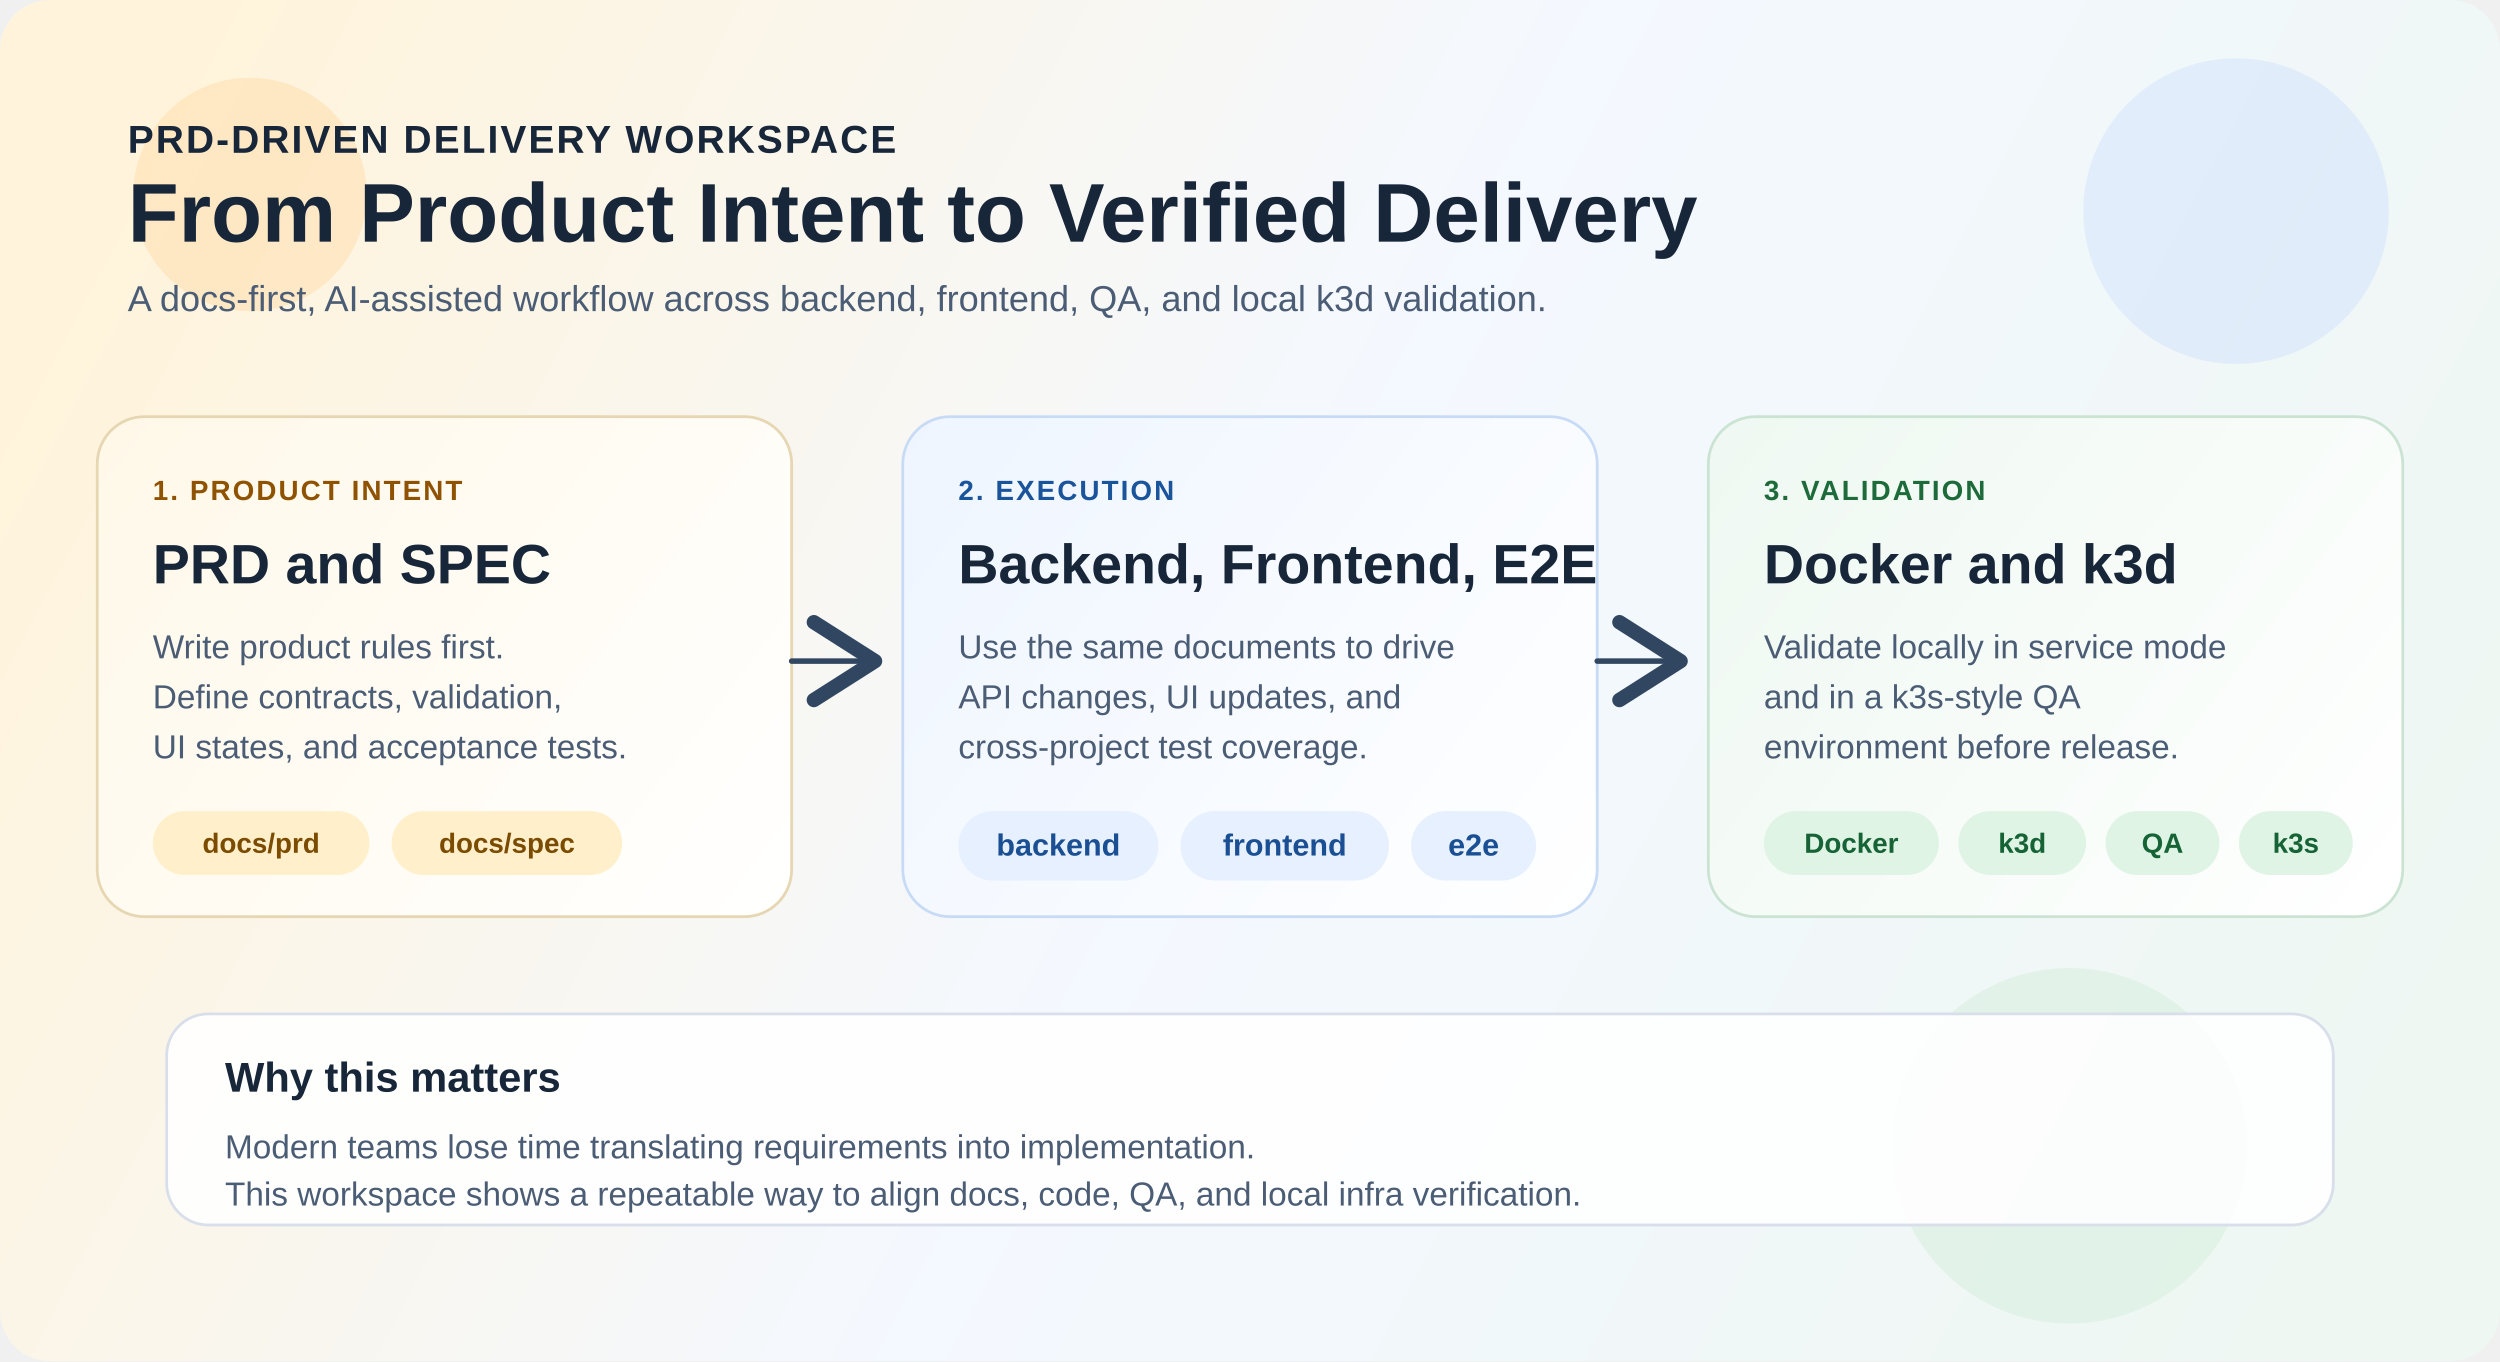
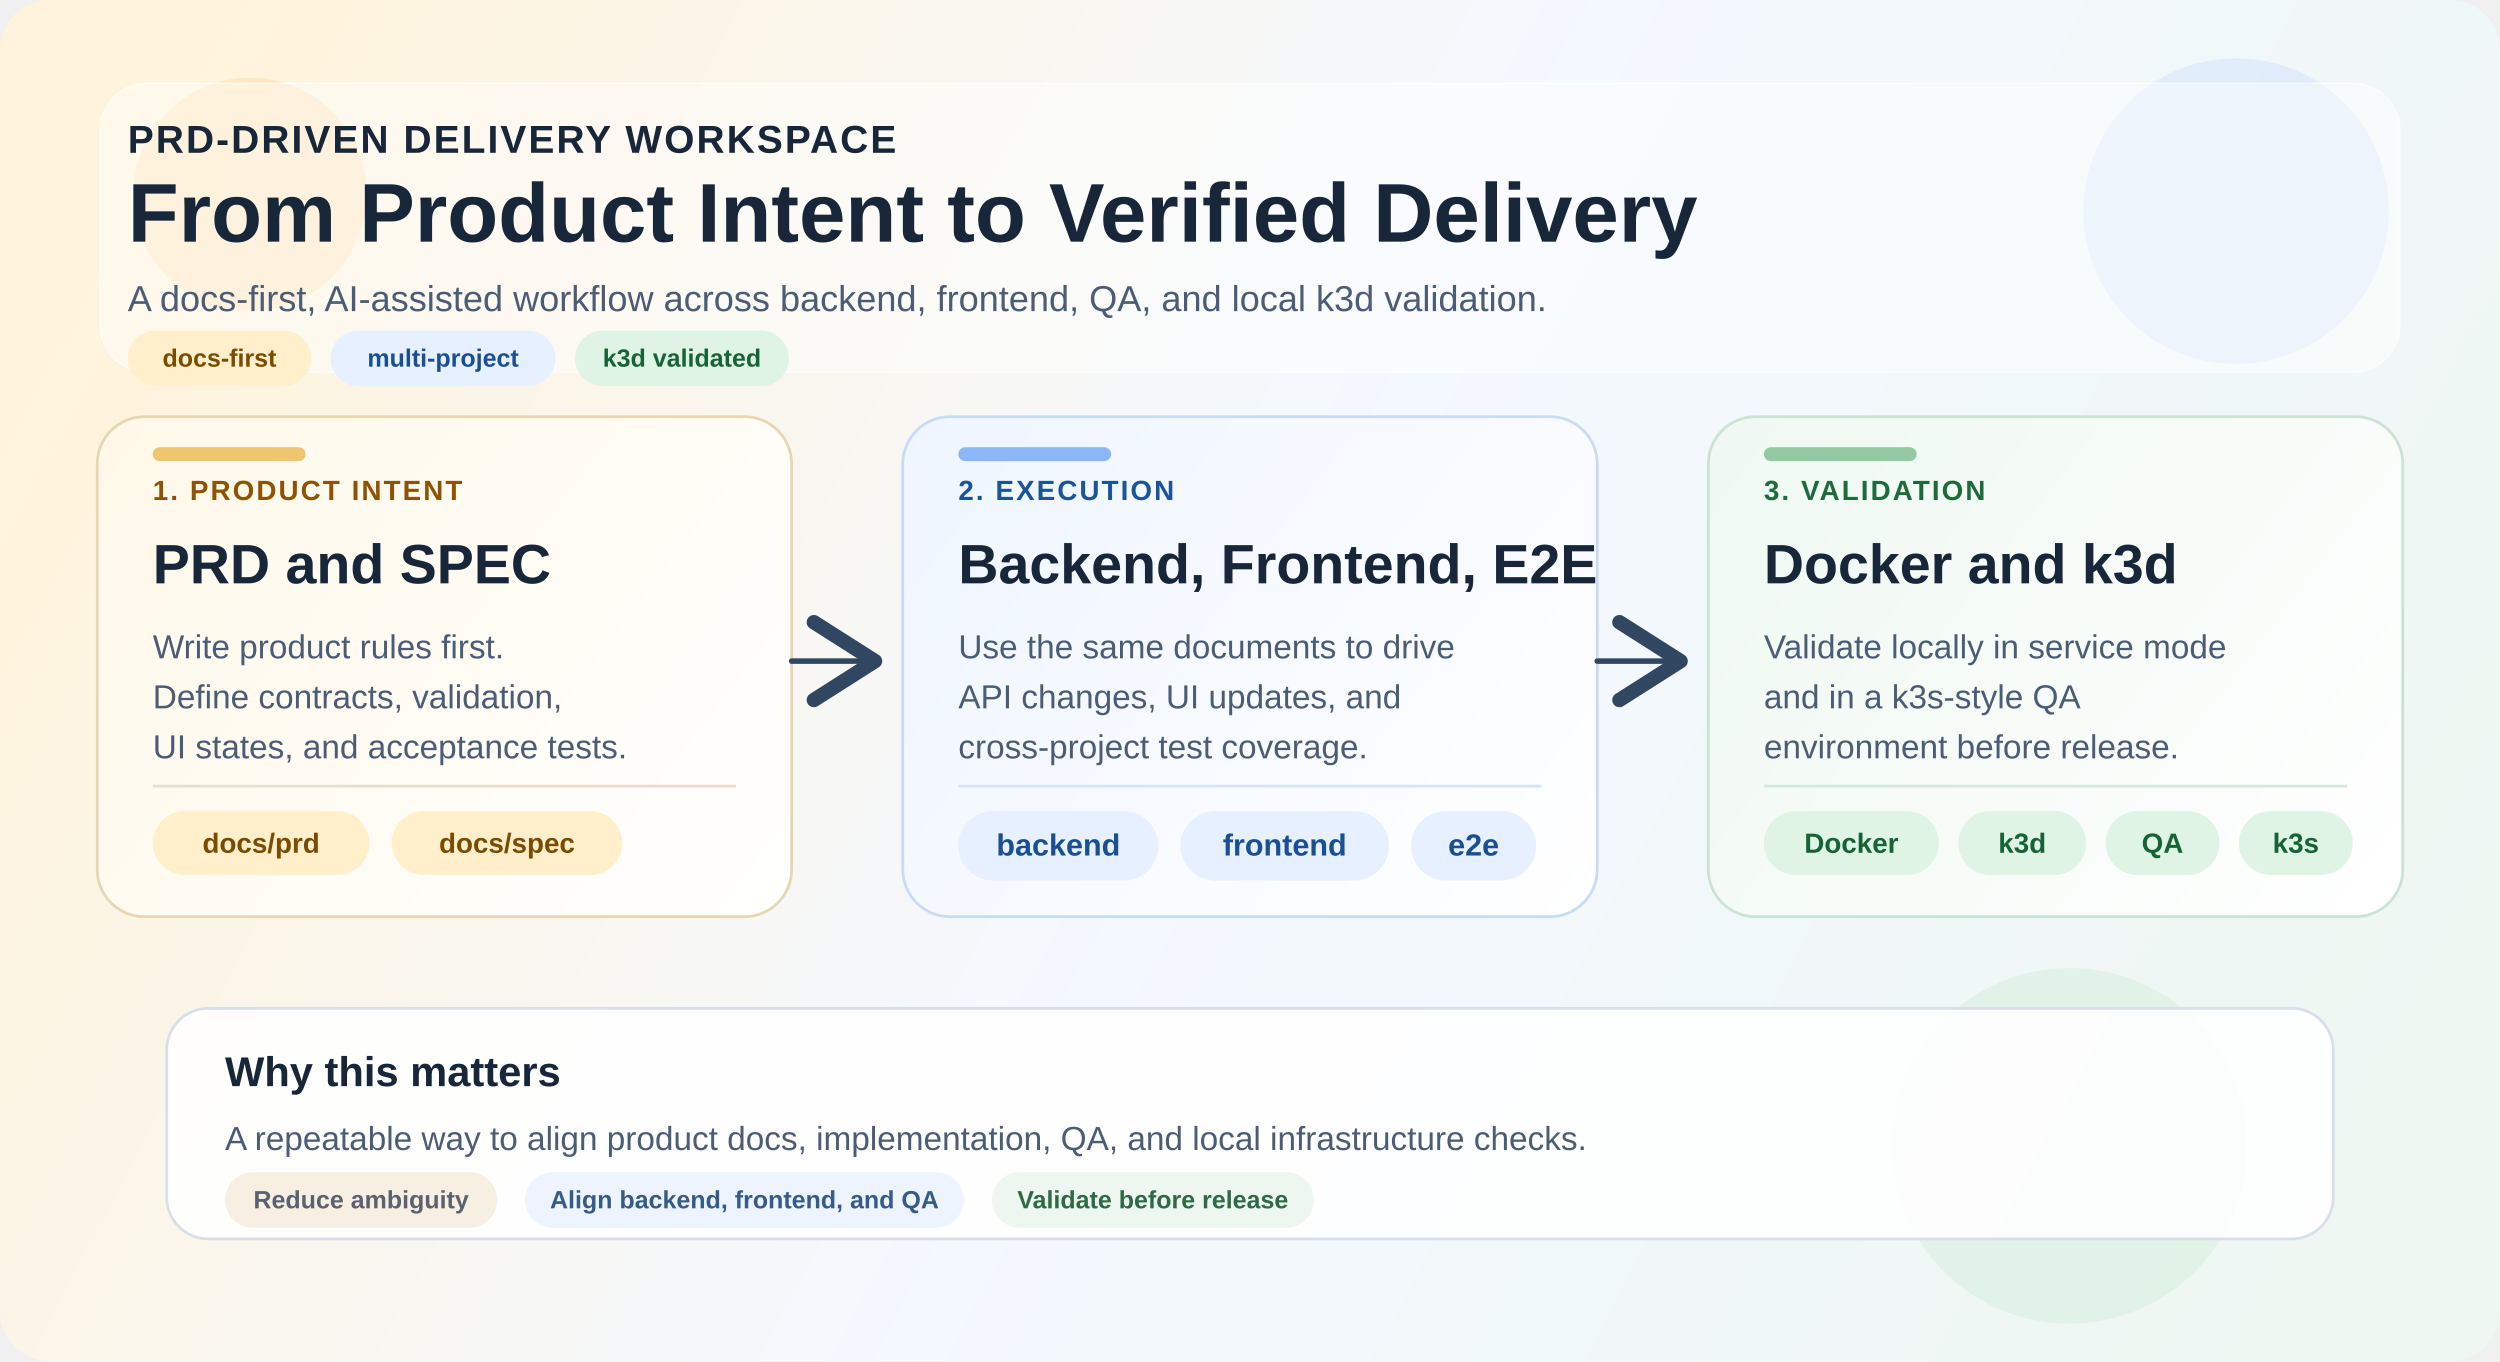
<svg xmlns="http://www.w3.org/2000/svg" width="1800" height="980" viewBox="0 0 1800 980" fill="none">
  <defs>
    <linearGradient id="bg" x1="120" y1="80" x2="1680" y2="900" gradientUnits="userSpaceOnUse">
      <stop stop-color="#FFF4DB" />
      <stop offset="0.5" stop-color="#F4F8FF" />
      <stop offset="1" stop-color="#EEF7F2" />
    </linearGradient>
    <linearGradient id="docsCard" x1="70" y1="280" x2="570" y2="660" gradientUnits="userSpaceOnUse">
      <stop stop-color="#FFF8E8" />
      <stop offset="1" stop-color="#FFFFFF" />
    </linearGradient>
    <linearGradient id="execCard" x1="650" y1="280" x2="1150" y2="660" gradientUnits="userSpaceOnUse">
      <stop stop-color="#EEF5FF" />
      <stop offset="1" stop-color="#FFFFFF" />
    </linearGradient>
    <linearGradient id="verifyCard" x1="1230" y1="280" x2="1730" y2="660" gradientUnits="userSpaceOnUse">
      <stop stop-color="#EEF8F1" />
      <stop offset="1" stop-color="#FFFFFF" />
    </linearGradient>
    <marker id="arrow" markerWidth="18" markerHeight="18" refX="13" refY="9" orient="auto">
      <path d="M2 2L13 9L2 16" stroke="#314761" stroke-width="2.6" stroke-linecap="round" stroke-linejoin="round" />
    </marker>
  </defs>
  <rect width="1800" height="980" rx="36" fill="url(#bg)" />
  <circle cx="180" cy="140" r="84" fill="#FFD7A1" fill-opacity="0.42" />
  <circle cx="1610" cy="152" r="110" fill="#B7D0FF" fill-opacity="0.28" />
  <circle cx="1490" cy="825" r="128" fill="#B6E4C1" fill-opacity="0.24" />
+   <rect x="72" y="60" width="1656" height="208" rx="34" fill="#FFFFFF" fill-opacity="0.44" stroke="#FFFFFF" stroke-opacity="0.72" />
  <text x="92" y="110" fill="#18263A" font-family="Arial, Helvetica, sans-serif" font-size="28" font-weight="700" letter-spacing="1.5">PRD-DRIVEN DELIVERY WORKSPACE</text>
  <text x="92" y="174" fill="#18263A" font-family="Arial, Helvetica, sans-serif" font-size="60" font-weight="800">From Product Intent to Verified Delivery</text>
  <text x="92" y="224" fill="#4B5C75" font-family="Arial, Helvetica, sans-serif" font-size="26">A docs-first, AI-assisted workflow across backend, frontend, QA, and local k3d validation.</text>
+   <rect x="92" y="238" width="132" height="40" rx="20" fill="#FFF0CB" />
+   <text x="158" y="264" text-anchor="middle" fill="#7B4B00" font-family="Arial, Helvetica, sans-serif" font-size="18" font-weight="700">docs-first</text>
+   <rect x="238" y="238" width="162" height="40" rx="20" fill="#E6F0FF" />
+   <text x="319" y="264" text-anchor="middle" fill="#1A4F93" font-family="Arial, Helvetica, sans-serif" font-size="18" font-weight="700">multi-project</text>
+   <rect x="414" y="238" width="154" height="40" rx="20" fill="#DFF4E5" />
+   <text x="491" y="264" text-anchor="middle" fill="#166336" font-family="Arial, Helvetica, sans-serif" font-size="18" font-weight="700">k3d validated</text>
  <rect x="70" y="300" width="500" height="360" rx="34" fill="url(#docsCard)" stroke="#E6D6B2" stroke-width="2" />
  <rect x="650" y="300" width="500" height="360" rx="34" fill="url(#execCard)" stroke="#C8DBF6" stroke-width="2" />
  <rect x="1230" y="300" width="500" height="360" rx="34" fill="url(#verifyCard)" stroke="#CBE3D3" stroke-width="2" />
+   <rect x="110" y="322" width="110" height="10" rx="5" fill="#F0C56F" />
+   <rect x="690" y="322" width="110" height="10" rx="5" fill="#8CB7F7" />
+   <rect x="1270" y="322" width="110" height="10" rx="5" fill="#92C9A3" />
  <text x="110" y="360" fill="#8F5200" font-family="Arial, Helvetica, sans-serif" font-size="20" font-weight="700" letter-spacing="1.5">1. PRODUCT INTENT</text>
  <text x="110" y="420" fill="#18263A" font-family="Arial, Helvetica, sans-serif" font-size="40" font-weight="800">PRD and SPEC</text>
  <text x="110" y="474" fill="#4B5C75" font-family="Arial, Helvetica, sans-serif" font-size="24">Write product rules first.</text>
  <text x="110" y="510" fill="#4B5C75" font-family="Arial, Helvetica, sans-serif" font-size="24">Define contracts, validation,</text>
  <text x="110" y="546" fill="#4B5C75" font-family="Arial, Helvetica, sans-serif" font-size="24">UI states, and acceptance tests.</text>
+   <path d="M110 566H530" stroke="#E8DED0" stroke-width="2" />
  <rect x="110" y="584" width="156" height="46" rx="23" fill="#FFF0CB" />
  <text x="188" y="614" text-anchor="middle" fill="#7B4B00" font-family="Arial, Helvetica, sans-serif" font-size="20" font-weight="700">docs/prd</text>
  <rect x="282" y="584" width="166" height="46" rx="23" fill="#FFF0CB" />
  <text x="365" y="614" text-anchor="middle" fill="#7B4B00" font-family="Arial, Helvetica, sans-serif" font-size="20" font-weight="700">docs/spec</text>
  <text x="690" y="360" fill="#1A549B" font-family="Arial, Helvetica, sans-serif" font-size="20" font-weight="700" letter-spacing="1.5">2. EXECUTION</text>
  <text x="690" y="420" fill="#18263A" font-family="Arial, Helvetica, sans-serif" font-size="40" font-weight="800">Backend, Frontend, E2E</text>
  <text x="690" y="474" fill="#4B5C75" font-family="Arial, Helvetica, sans-serif" font-size="24">Use the same documents to drive</text>
  <text x="690" y="510" fill="#4B5C75" font-family="Arial, Helvetica, sans-serif" font-size="24">API changes, UI updates, and</text>
  <text x="690" y="546" fill="#4B5C75" font-family="Arial, Helvetica, sans-serif" font-size="24">cross-project test coverage.</text>
+   <path d="M690 566H1110" stroke="#D8E4F6" stroke-width="2" />
  <rect x="690" y="584" width="144" height="50" rx="25" fill="#E6F0FF" />
  <text x="762" y="616" text-anchor="middle" fill="#1A4F93" font-family="Arial, Helvetica, sans-serif" font-size="22" font-weight="700">backend</text>
  <rect x="850" y="584" width="150" height="50" rx="25" fill="#E6F0FF" />
  <text x="925" y="616" text-anchor="middle" fill="#1A4F93" font-family="Arial, Helvetica, sans-serif" font-size="22" font-weight="700">frontend</text>
  <rect x="1016" y="584" width="90" height="50" rx="25" fill="#E6F0FF" />
  <text x="1061" y="616" text-anchor="middle" fill="#1A4F93" font-family="Arial, Helvetica, sans-serif" font-size="22" font-weight="700">e2e</text>
  <text x="1270" y="360" fill="#1D6B3A" font-family="Arial, Helvetica, sans-serif" font-size="20" font-weight="700" letter-spacing="1.5">3. VALIDATION</text>
  <text x="1270" y="420" fill="#18263A" font-family="Arial, Helvetica, sans-serif" font-size="40" font-weight="800">Docker and k3d</text>
  <text x="1270" y="474" fill="#4B5C75" font-family="Arial, Helvetica, sans-serif" font-size="24">Validate locally in service mode</text>
  <text x="1270" y="510" fill="#4B5C75" font-family="Arial, Helvetica, sans-serif" font-size="24">and in a k3s-style QA</text>
  <text x="1270" y="546" fill="#4B5C75" font-family="Arial, Helvetica, sans-serif" font-size="24">environment before release.</text>
+   <path d="M1270 566H1690" stroke="#D5E8DD" stroke-width="2" />
  <rect x="1270" y="584" width="126" height="46" rx="23" fill="#DFF4E5" />
  <text x="1333" y="614" text-anchor="middle" fill="#166336" font-family="Arial, Helvetica, sans-serif" font-size="20" font-weight="700">Docker</text>
  <rect x="1410" y="584" width="92" height="46" rx="23" fill="#DFF4E5" />
  <text x="1456" y="614" text-anchor="middle" fill="#166336" font-family="Arial, Helvetica, sans-serif" font-size="20" font-weight="700">k3d</text>
  <rect x="1516" y="584" width="82" height="46" rx="23" fill="#DFF4E5" />
  <text x="1557" y="614" text-anchor="middle" fill="#166336" font-family="Arial, Helvetica, sans-serif" font-size="20" font-weight="700">QA</text>
  <rect x="1612" y="584" width="82" height="46" rx="23" fill="#DFF4E5" />
  <text x="1653" y="614" text-anchor="middle" fill="#166336" font-family="Arial, Helvetica, sans-serif" font-size="20" font-weight="700">k3s</text>
  <path d="M570 476H630" stroke="#314761" stroke-width="4" stroke-linecap="round" marker-end="url(#arrow)" />
  <path d="M1150 476H1210" stroke="#314761" stroke-width="4" stroke-linecap="round" marker-end="url(#arrow)" />
-   <rect x="120" y="730" width="1560" height="152" rx="30" fill="#FFFFFF" fill-opacity="0.88" stroke="#D8DFEA" stroke-width="2" />
-   <text x="162" y="786" fill="#18263A" font-family="Arial, Helvetica, sans-serif" font-size="30" font-weight="800">Why this matters</text>
-   <text x="162" y="834" fill="#4B5C75" font-family="Arial, Helvetica, sans-serif" font-size="24">Modern teams lose time translating requirements into implementation.</text>
-   <text x="162" y="868" fill="#4B5C75" font-family="Arial, Helvetica, sans-serif" font-size="24">This workspace shows a repeatable way to align docs, code, QA, and local infra verification.</text>
+   <rect x="120" y="726" width="1560" height="166" rx="30" fill="#FFFFFF" fill-opacity="0.88" stroke="#D8DFEA" stroke-width="2" />
+   <text x="162" y="782" fill="#18263A" font-family="Arial, Helvetica, sans-serif" font-size="30" font-weight="800">Why this matters</text>
+   <text x="162" y="828" fill="#4B5C75" font-family="Arial, Helvetica, sans-serif" font-size="24">A repeatable way to align product docs, implementation, QA, and local infrastructure checks.</text>
+   <rect x="162" y="844" width="196" height="40" rx="20" fill="#F6EFE2" />
+   <text x="260" y="870" text-anchor="middle" fill="#5A6270" font-family="Arial, Helvetica, sans-serif" font-size="18" font-weight="700">Reduce ambiguity</text>
+   <rect x="378" y="844" width="316" height="40" rx="20" fill="#EEF4FD" />
+   <text x="536" y="870" text-anchor="middle" fill="#365B89" font-family="Arial, Helvetica, sans-serif" font-size="18" font-weight="700">Align backend, frontend, and QA</text>
+   <rect x="714" y="844" width="232" height="40" rx="20" fill="#EDF7F0" />
+   <text x="830" y="870" text-anchor="middle" fill="#2E6A44" font-family="Arial, Helvetica, sans-serif" font-size="18" font-weight="700">Validate before release</text>
</svg>
